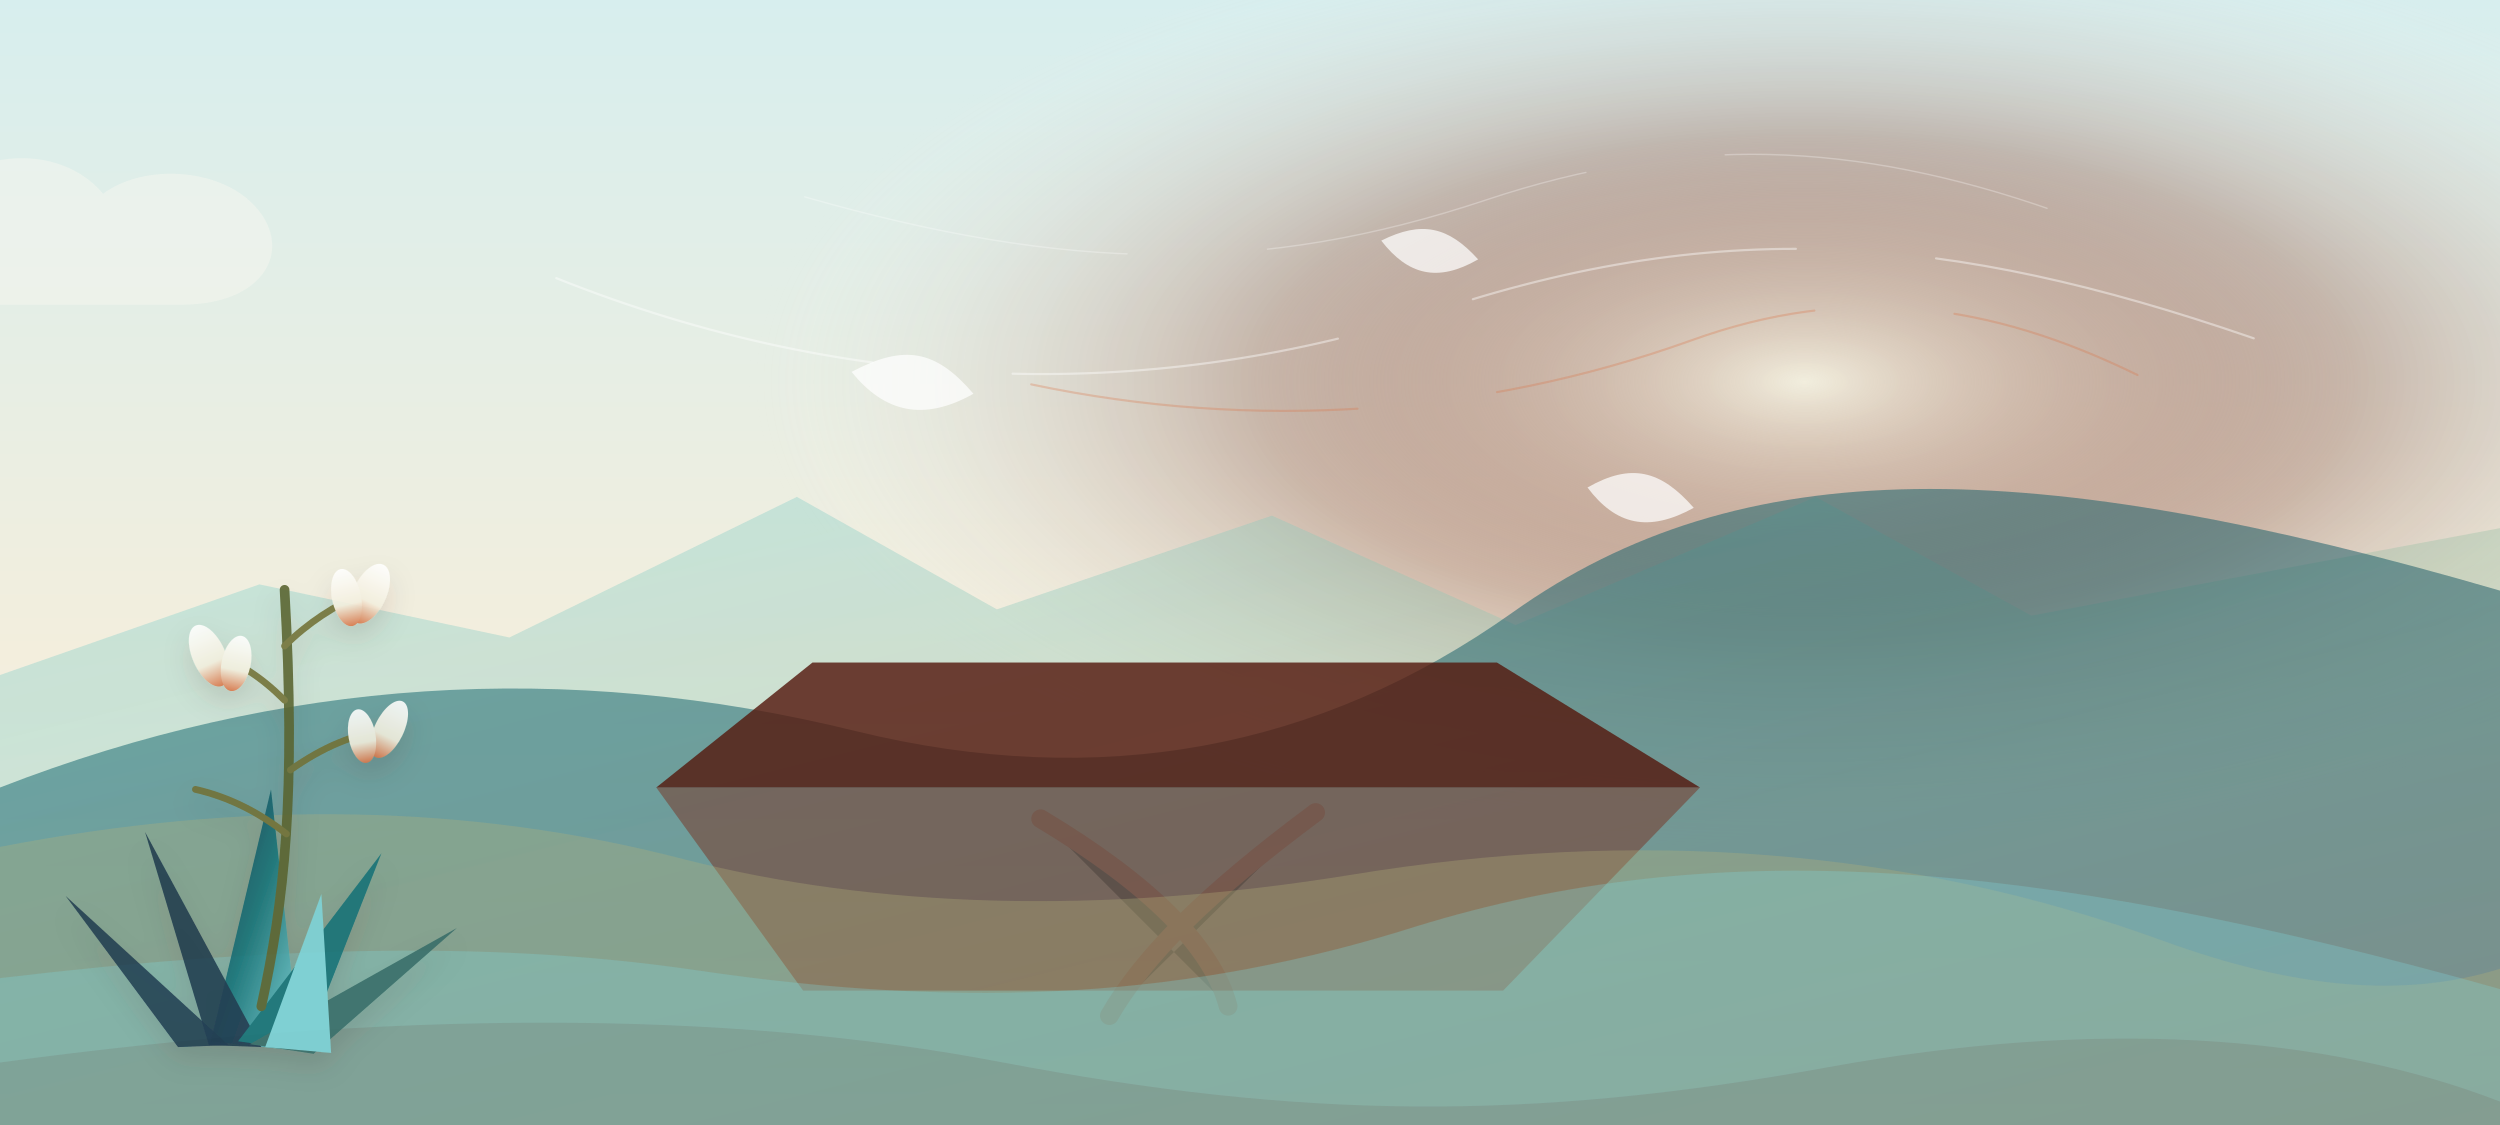
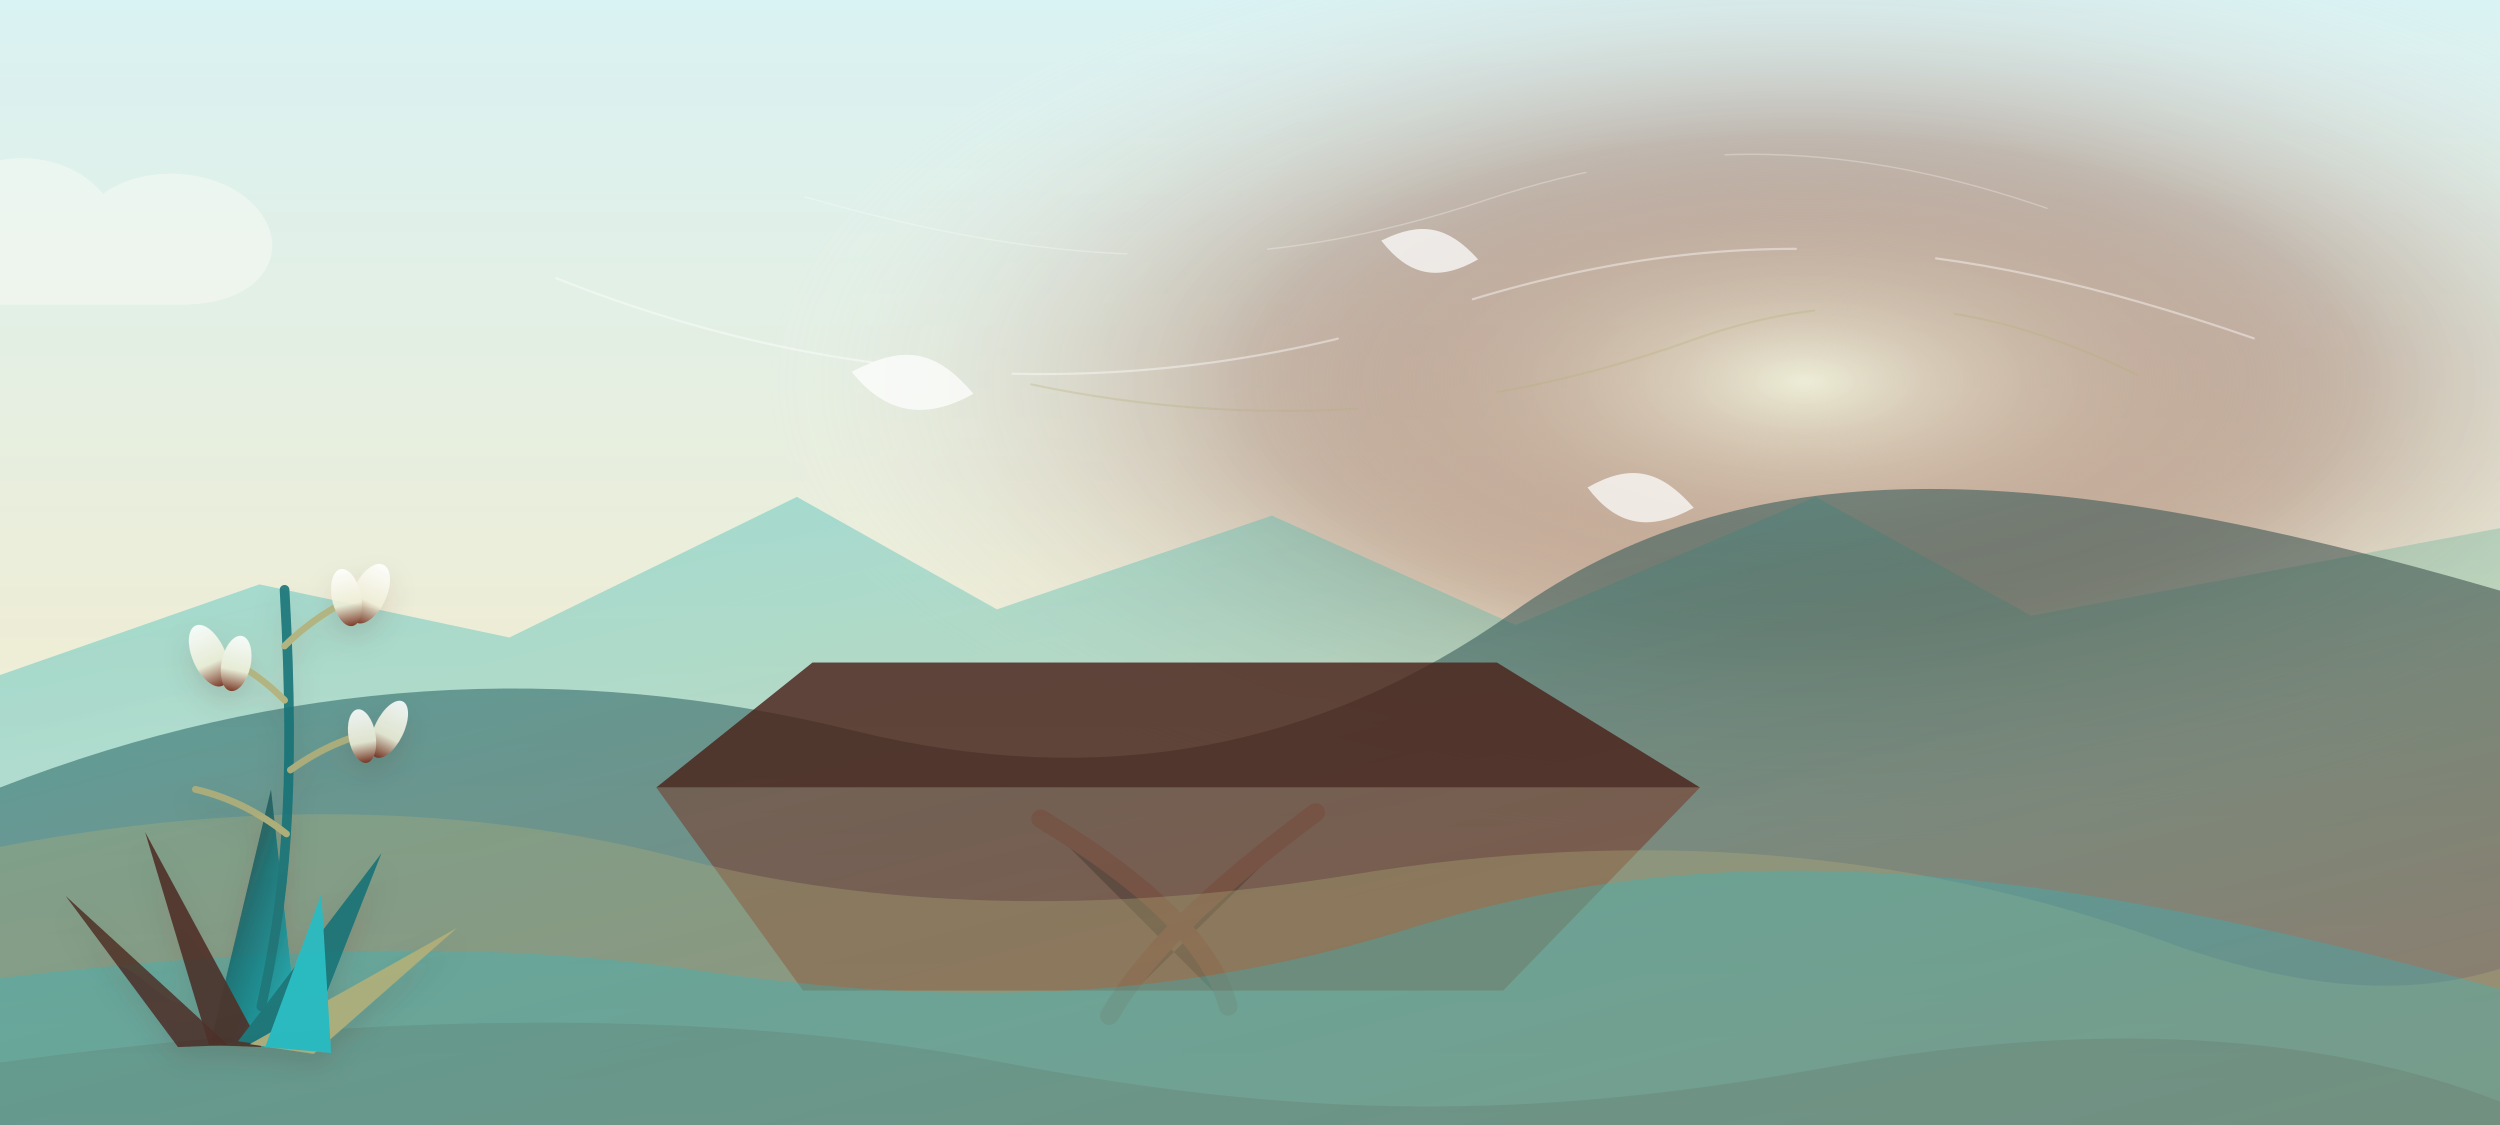
<svg xmlns="http://www.w3.org/2000/svg" viewBox="0 0 1600 720" role="img" aria-labelledby="title desc" data-brand-palette="city-of-raton" data-edge-overscan="true">
  <defs>
    <linearGradient id="sky" x1="0" y1="0" x2="0" y2="1">
-       <stop offset="0" stop-color="#d7eeee" />
-       <stop offset="0.58" stop-color="#f3eedd" />
-       <stop offset="1" stop-color="#faf8f1" />
+       <stop offset="0" stop-color="#d9f2f3" />
+       <stop offset="0.58" stop-color="#eeedd6" />
+       <stop offset="1" stop-color="#fffdf8" />
    </linearGradient>
    <radialGradient id="sunwash" cx="0.72" cy="0.34" r="0.42">
-       <stop offset="0" stop-color="#f3eedd" stop-opacity="0.9" />
+       <stop offset="0" stop-color="#eeedd6" stop-opacity="0.9" />
      <stop offset="0.52" stop-color="#772816" stop-opacity="0.28" />
      <stop offset="1" stop-color="#ffffff" stop-opacity="0" />
    </radialGradient>
    <linearGradient id="farTone" x1="0" y1="0" x2="1" y2="1">
-       <stop offset="0" stop-color="#7ed4d8" stop-opacity="0.70" />
+       <stop offset="0" stop-color="#21bdc5" stop-opacity="0.70" />
      <stop offset="1" stop-color="#b3b078" stop-opacity="0.68" />
    </linearGradient>
    <linearGradient id="nearTone" x1="0" y1="0" x2="1" y2="1">
      <stop offset="0" stop-color="#147176" />
-       <stop offset="1" stop-color="#22495a" />
+       <stop offset="1" stop-color="#4a221a" />
    </linearGradient>
    <linearGradient id="yuccaLeaf" x1="0" y1="0" x2="1" y2="1">
-       <stop offset="0" stop-color="#173047" />
+       <stop offset="0" stop-color="#4a221a" />
      <stop offset="0.48" stop-color="#147176" />
-       <stop offset="1" stop-color="#7ed4d8" />
+       <stop offset="1" stop-color="#21bdc5" />
    </linearGradient>
    <linearGradient id="flower" x1="0" y1="0" x2="0" y2="1">
      <stop offset="0" stop-color="#ffffff" />
-       <stop offset="0.62" stop-color="#f3eedd" />
-       <stop offset="1" stop-color="#d97345" />
+       <stop offset="0.62" stop-color="#eeedd6" />
+       <stop offset="1" stop-color="#772816" />
    </linearGradient>
    <filter id="softShadow" x="-20%" y="-20%" width="140%" height="150%">
-       <feDropShadow dx="0" dy="14" stdDeviation="14" flood-color="#541a0f" flood-opacity="0.13" />
+       <feDropShadow dx="0" dy="14" stdDeviation="14" flood-color="#4a221a" flood-opacity="0.13" />
    </filter>
    <style>
  .sun-glow { animation: geo-sun 30s ease-in-out infinite alternate; }
  .cloud-bank { animation: geo-clouds 108s linear infinite; }
  .far-range,
  .mid-range {
    transform-box: fill-box;
    transform-origin: 50% 100%;
  }
  .far-range { animation: geo-far 52s ease-in-out infinite alternate; }
  .mid-range { animation: geo-mid 44s ease-in-out infinite alternate; }
  .near-feature { animation: geo-near 38s ease-in-out infinite alternate; }
  .plains-layer {
    transform-box: fill-box;
    transform-origin: 50% 100%;
    animation: geo-plains 48s ease-in-out infinite alternate;
  }
  .wind-line {
    fill: none;
    stroke: #ffffff;
    opacity: 0.42;
    stroke-width: 1.4;
    stroke-linecap: round;
    stroke-dasharray: 210 90;
    animation: geo-wind 28s linear infinite;
  }
  .wind-line.thin { stroke-width: 0.9; opacity: 0.28; animation-duration: 34s; }
-   .wind-line.gold { stroke: #d97345; opacity: 0.30; animation-duration: 31s; }
+   .wind-line.gold { stroke: #b3b078; opacity: 0.30; animation-duration: 31s; }
  .yucca-sway {
    transform-box: fill-box;
    transform-origin: 50% 100%;
    animation: geo-yucca 10.5s ease-in-out infinite alternate;
  }
  .yucca-sway.slow { animation-duration: 13s; animation-delay: -1.2s; }
  .leaf-sway {
    transform-box: fill-box;
    transform-origin: 50% 100%;
    animation: geo-leaf 12s ease-in-out infinite alternate;
  }
  .blossom {
    transform-box: fill-box;
    transform-origin: 50% 18%;
    animation: geo-blossom 9s ease-in-out infinite alternate;
  }
  .blossom.d2 { animation-delay: -1.6s; }
  .blossom.d3 { animation-delay: -3.1s; }
  .seed {
    transform-box: fill-box;
    transform-origin: 0 0;
    animation: geo-seed 24s ease-in-out infinite;
  }
  .seed.s2 { animation-delay: -4s; }
  .seed.s3 { animation-delay: -8s; }
  @keyframes geo-sun {
    from { transform: translate(-3px, 1px) scale(0.99); opacity: 0.54; }
    to { transform: translate(4px, -2px) scale(1.01); opacity: 0.68; }
  }
  @keyframes geo-clouds {
    from { transform: translateX(-220px); }
    to { transform: translateX(1700px); }
  }
  @keyframes geo-far {
    from { transform: translateX(-2px) scaleX(1.014); }
    to { transform: translateX(2px) scaleX(1.018); }
  }
  @keyframes geo-mid {
    from { transform: translateX(2px) scaleX(1.018); }
    to { transform: translateX(-2px) scaleX(1.014); }
  }
  @keyframes geo-near {
    from { transform: translateX(-3px) translateY(0.5px); }
    to { transform: translateX(3px) translateY(-0.5px); }
  }
  @keyframes geo-plains {
    from { transform: translateX(-2px) scaleX(1.012); }
    to { transform: translateX(2px) translateY(-1px) scaleX(1.016); }
  }
  @keyframes geo-wind {
    from { stroke-dashoffset: 180; transform: translateX(-18px); }
    to { stroke-dashoffset: -180; transform: translateX(26px); }
  }
  @keyframes geo-yucca {
    from { transform: rotate(-0.8deg) translateX(-1px); }
    to { transform: rotate(1.1deg) translateX(1.5px); }
  }
  @keyframes geo-leaf {
    from { transform: rotate(-0.45deg); }
    to { transform: rotate(0.75deg); }
  }
  @keyframes geo-blossom {
    from { transform: rotate(-1.2deg) translateY(0); }
    to { transform: rotate(1deg) translateY(1px); }
  }
  @keyframes geo-seed {
    0%, 100% { transform: translate(0, 0) rotate(-3deg); opacity: 0.54; }
    50% { transform: translate(14px, 4px) rotate(4deg); opacity: 0.36; }
  }
  @media (prefers-reduced-motion: reduce) {
    .sun-glow,
    .cloud-bank,
    .far-range,
    .mid-range,
    .near-feature,
    .plains-layer,
    .wind-line,
    .yucca-sway,
    .leaf-sway,
    .blossom,
    .seed {
      animation: none !important;
    }
  }
</style>
  </defs>
  <rect width="1600" height="720" fill="url(#sky)" />
  <rect width="1600" height="720" fill="url(#sunwash)" class="sun-glow" />
  <g class="cloud-bank" opacity="0.42">
-     <path d="M-160 162c22-39 76-46 104-20 22-44 90-56 122-18 24-18 68-17 92 3 32 27 16 68-42 68h-276z" fill="#faf8f1" />
-     <path d="M-520 238c16-30 54-37 76-16 15-34 64-46 89-18 18-14 54-13 72 4 25 23 14 54-30 54h-207z" fill="#faf8f1" opacity="0.78" />
+     <path d="M-160 162c22-39 76-46 104-20 22-44 90-56 122-18 24-18 68-17 92 3 32 27 16 68-42 68h-276z" fill="#fffdf8" />
+     <path d="M-520 238c16-30 54-37 76-16 15-34 64-46 89-18 18-14 54-13 72 4 25 23 14 54-30 54h-207z" fill="#fffdf8" opacity="0.78" />
  </g>
  <path class="wind-line thin" d="M515 126c168 48 292 50 436 2 126-42 236-38 364 7" />
  <path class="wind-line" d="M356 178c190 76 384 80 566 20 192-63 342-45 536 24" />
  <path class="wind-line gold" d="M660 246c142 30 288 20 422-28 102-37 192-24 286 22" />
  <g class="far-range">
    <path d="M0 432l166-58 160 34 184-90 128 72 176-60 156 70 192-82 138 76 300-56v382H0z" fill="url(#farTone)" opacity="0.55" />
  </g>
  <g class="mid-range">
    <path d="M0 504c180-70 362-82 548-36 156 38 296 12 420-76 146-104 330-102 632-14v342H0z" fill="url(#nearTone)" opacity="0.53" />
  </g>
  <g class="near-feature">
-     <path d="M520 424h438l130 80H420z" fill="#541a0f" opacity="0.82" />
+     <path d="M520 424h438l130 80H420z" fill="#4a221a" opacity="0.82" />
    <path d="M420 504h668l-126 130H514z" fill="#772816" opacity="0.46" />
    <path d="M666 524c70 42 110 82 120 120M842 520c-70 52-110 92-132 130" stroke="#772816" stroke-width="12" stroke-linecap="round" opacity="0.20" />
  </g>
  <g id="plains" class="plains-layer" opacity="0.95">
    <path d="M0 542c155-30 300-28 438 8 122 31 265 36 426 10 182-30 355-18 520 42 85 31 155 37 216 18v100H0z" fill="#b3b078" opacity="0.34" />
-     <path d="M0 626c184-22 324-23 446-5 176 26 318 17 460-28 188-58 388-46 694 40v87H0z" fill="#7ed4d8" opacity="0.32" />
-     <path d="M0 680c250-34 465-34 642 0 190 36 336 38 528 3 170-31 316-22 430 22v15H0z" fill="#541a0f" opacity="0.10" />
+     <path d="M0 626c184-22 324-23 446-5 176 26 318 17 460-28 188-58 388-46 694 40v87H0z" fill="#21bdc5" opacity="0.32" />
+     <path d="M0 680c250-34 465-34 642 0 190 36 336 38 528 3 170-31 316-22 430 22v15H0z" fill="#4a221a" opacity="0.10" />
  </g>
  <g filter="url(#softShadow)" opacity="0.88" transform="translate(42 344) scale(0.62)">
    <g class="leaf-sway">
      <path d="M150 520l62-260 30 270z" fill="url(#yuccaLeaf)" />
-       <path d="M148 524l-66-220 120 222z" fill="#173047" opacity="0.9" />
+       <path d="M148 524l-66-220 120 222z" fill="#4a221a" opacity="0.9" />
      <path d="M178 520l148-194-80 204z" fill="#147176" />
-       <path d="M190 523l214-120-148 130z" fill="#396d68" />
-       <path d="M116 526L0 370l168 154z" fill="#173047" opacity="0.88" />
-       <path d="M206 526l58-158 10 164z" fill="#7ed4d8" />
+       <path d="M190 523l214-120-148 130z" fill="#b3b078" />
+       <path d="M116 526L0 370l168 154z" fill="#4a221a" opacity="0.88" />
+       <path d="M206 526l58-158 10 164z" fill="#21bdc5" />
    </g>
    <g class="yucca-sway slow" transform="translate(202 54)">
-       <path d="M0 430C24 320 36 213 24 0" fill="none" stroke="#58642f" stroke-width="10" stroke-linecap="round" />
-       <path d="M24 58c24-24 52-42 82-55" fill="none" stroke="#716f35" stroke-width="7" stroke-linecap="round" />
-       <path d="M24 114c-25-25-48-39-75-49" fill="none" stroke="#716f35" stroke-width="7" stroke-linecap="round" />
-       <path d="M30 186c34-24 65-37 104-43" fill="none" stroke="#716f35" stroke-width="7" stroke-linecap="round" />
-       <path d="M26 252c-28-22-59-38-94-46" fill="none" stroke="#716f35" stroke-width="7" stroke-linecap="round" />
+       <path d="M0 430C24 320 36 213 24 0" fill="none" stroke="#147176" stroke-width="10" stroke-linecap="round" />
+       <path d="M24 58c24-24 52-42 82-55" fill="none" stroke="#b3b078" stroke-width="7" stroke-linecap="round" />
+       <path d="M24 114c-25-25-48-39-75-49" fill="none" stroke="#b3b078" stroke-width="7" stroke-linecap="round" />
+       <path d="M30 186c34-24 65-37 104-43" fill="none" stroke="#b3b078" stroke-width="7" stroke-linecap="round" />
+       <path d="M26 252c-28-22-59-38-94-46" fill="none" stroke="#b3b078" stroke-width="7" stroke-linecap="round" />
      <g class="blossom">
        <ellipse cx="112" cy="4" rx="17" ry="33" fill="url(#flower)" transform="rotate(25 112 4)" />
        <ellipse cx="88" cy="8" rx="15" ry="30" fill="url(#flower)" transform="rotate(-12 88 8)" />
      </g>
      <g class="blossom d2">
        <ellipse cx="-54" cy="68" rx="17" ry="34" fill="url(#flower)" transform="rotate(-24 -54 68)" />
        <ellipse cx="-26" cy="76" rx="15" ry="29" fill="url(#flower)" transform="rotate(12 -26 76)" />
      </g>
      <g class="blossom d3">
        <ellipse cx="132" cy="144" rx="15" ry="32" fill="url(#flower)" transform="rotate(26 132 144)" />
        <ellipse cx="104" cy="151" rx="14" ry="28" fill="url(#flower)" transform="rotate(-10 104 151)" />
      </g>
    </g>
  </g>
  <g opacity="0.72">
    <path class="seed" d="M545 238c34-18 54-14 78 14-32 18-57 12-78-14z" fill="#ffffff" />
    <path class="seed s2" d="M884 154c26-13 43-9 62 12-26 15-45 10-62-12z" fill="#ffffff" />
    <path class="seed s3" d="M1016 312c28-16 47-11 68 13-29 16-50 11-68-13z" fill="#ffffff" />
  </g>
</svg>
